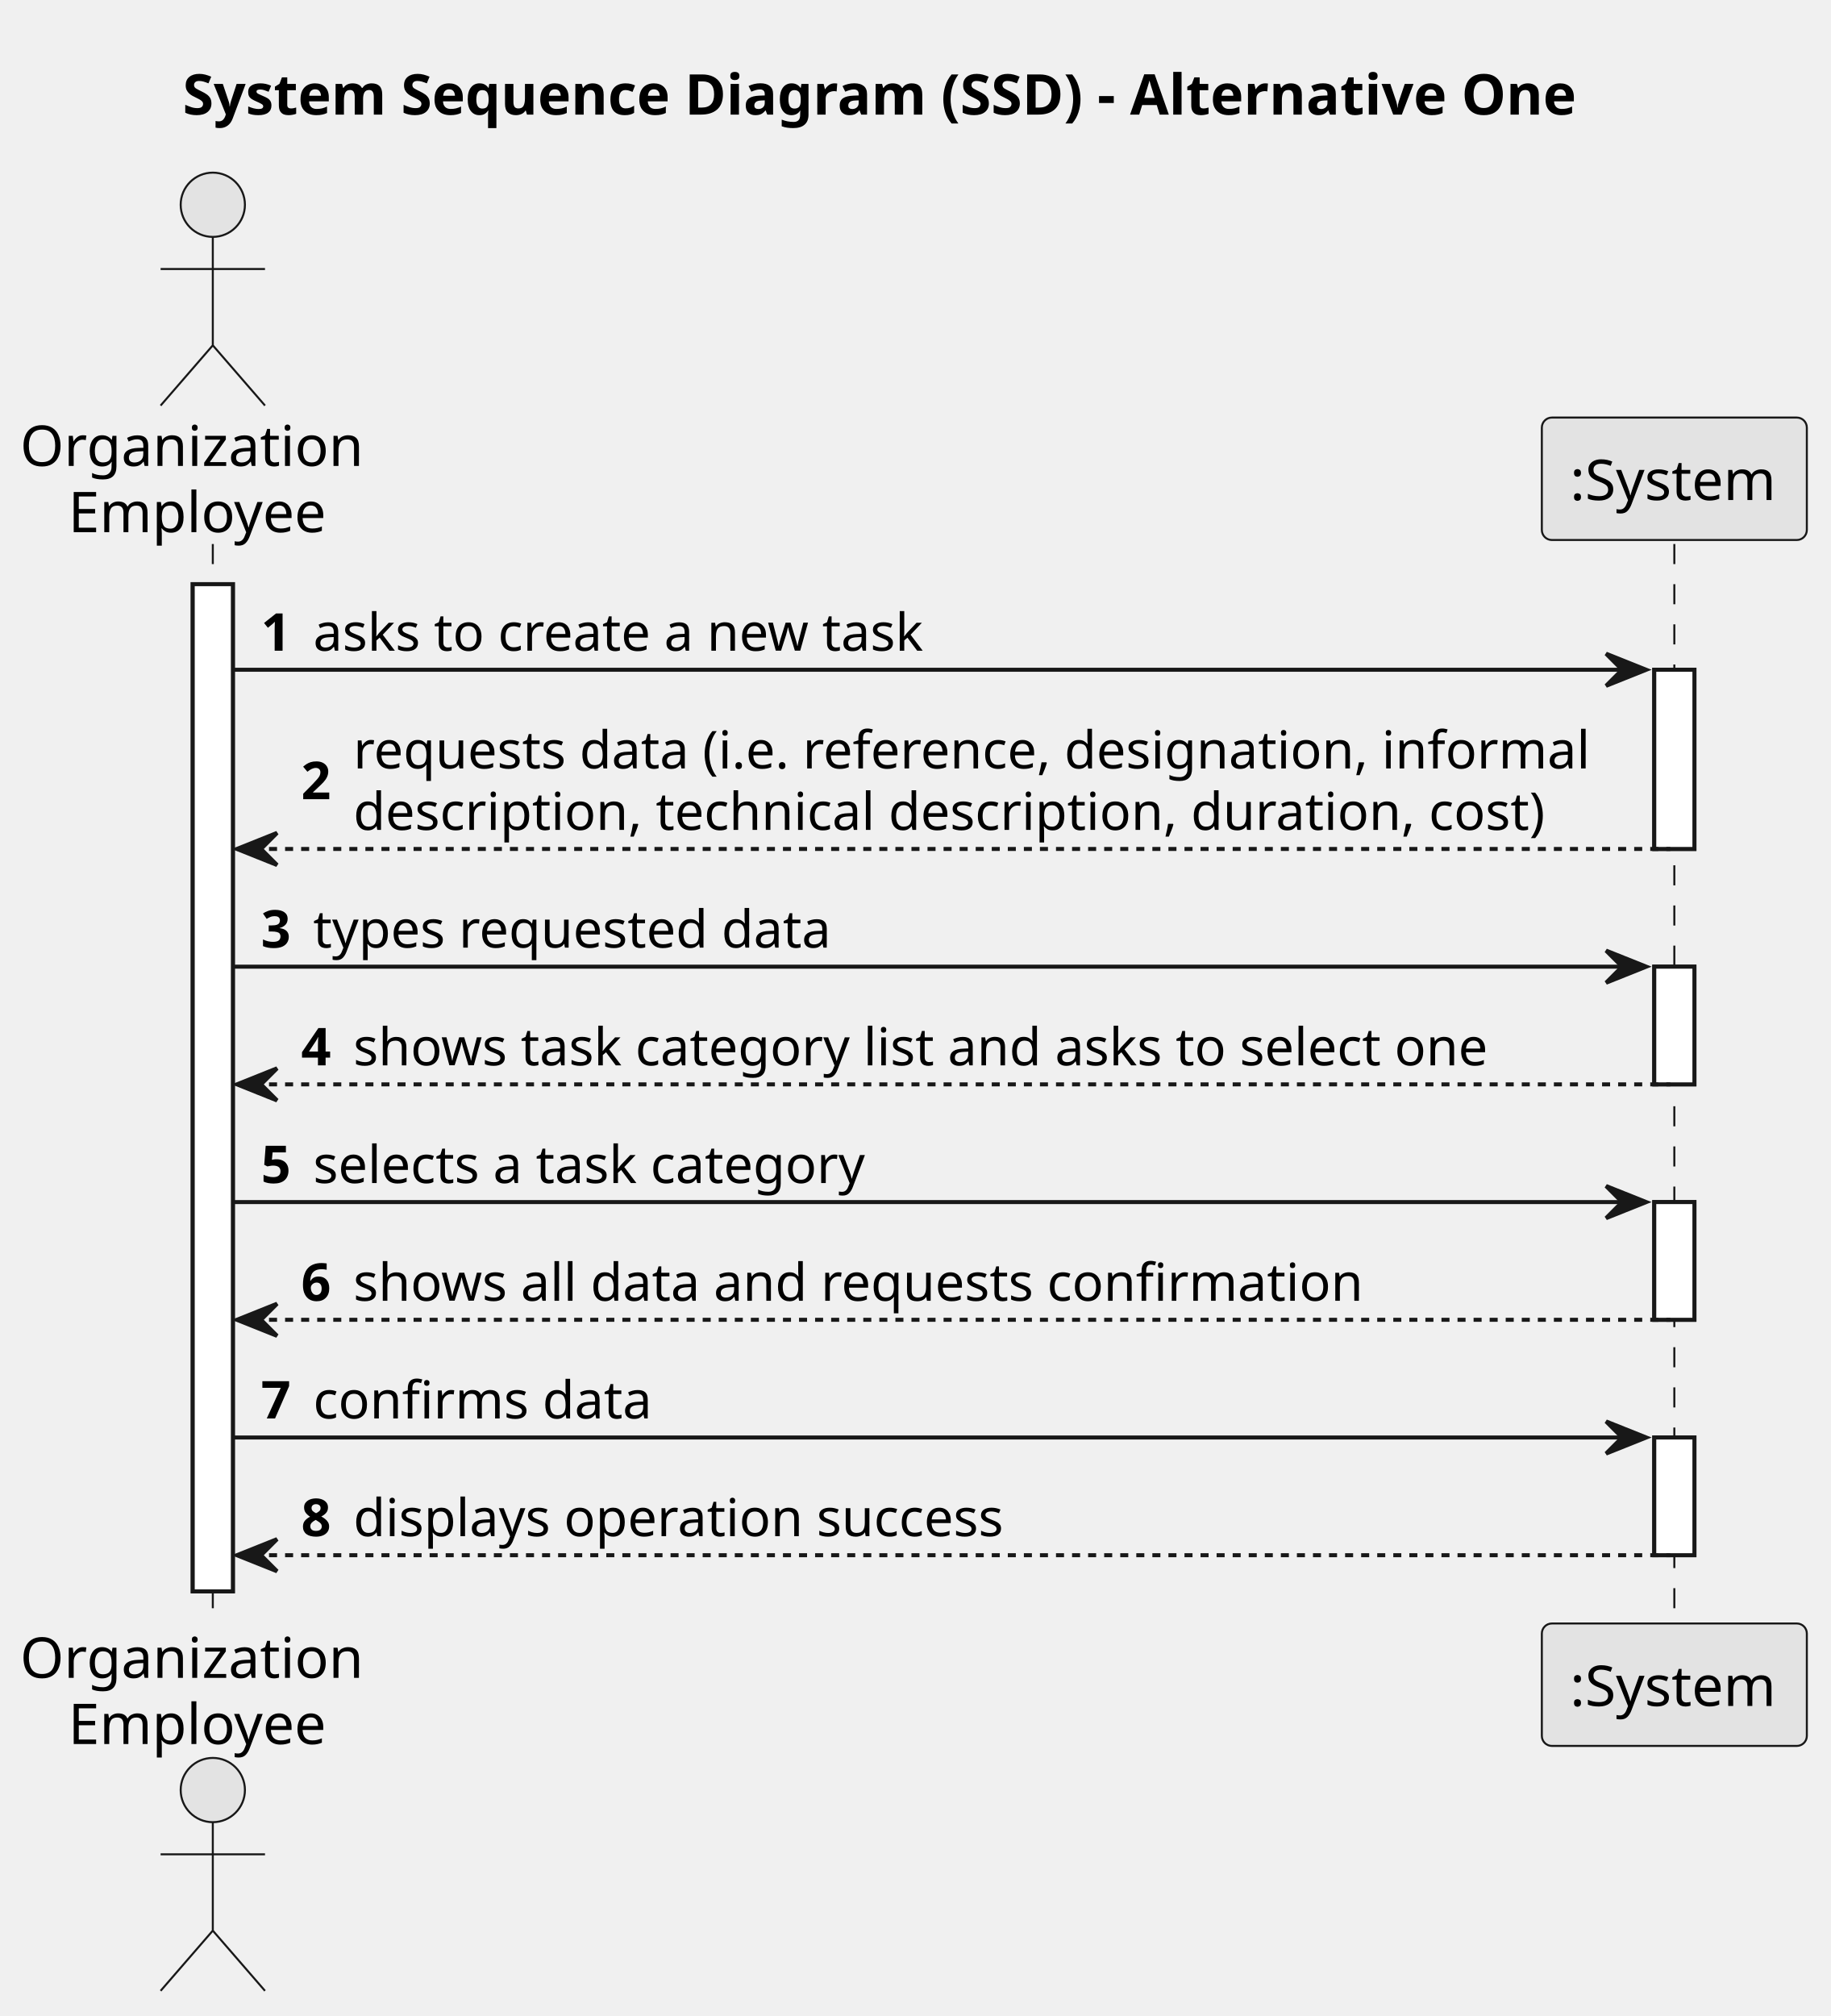
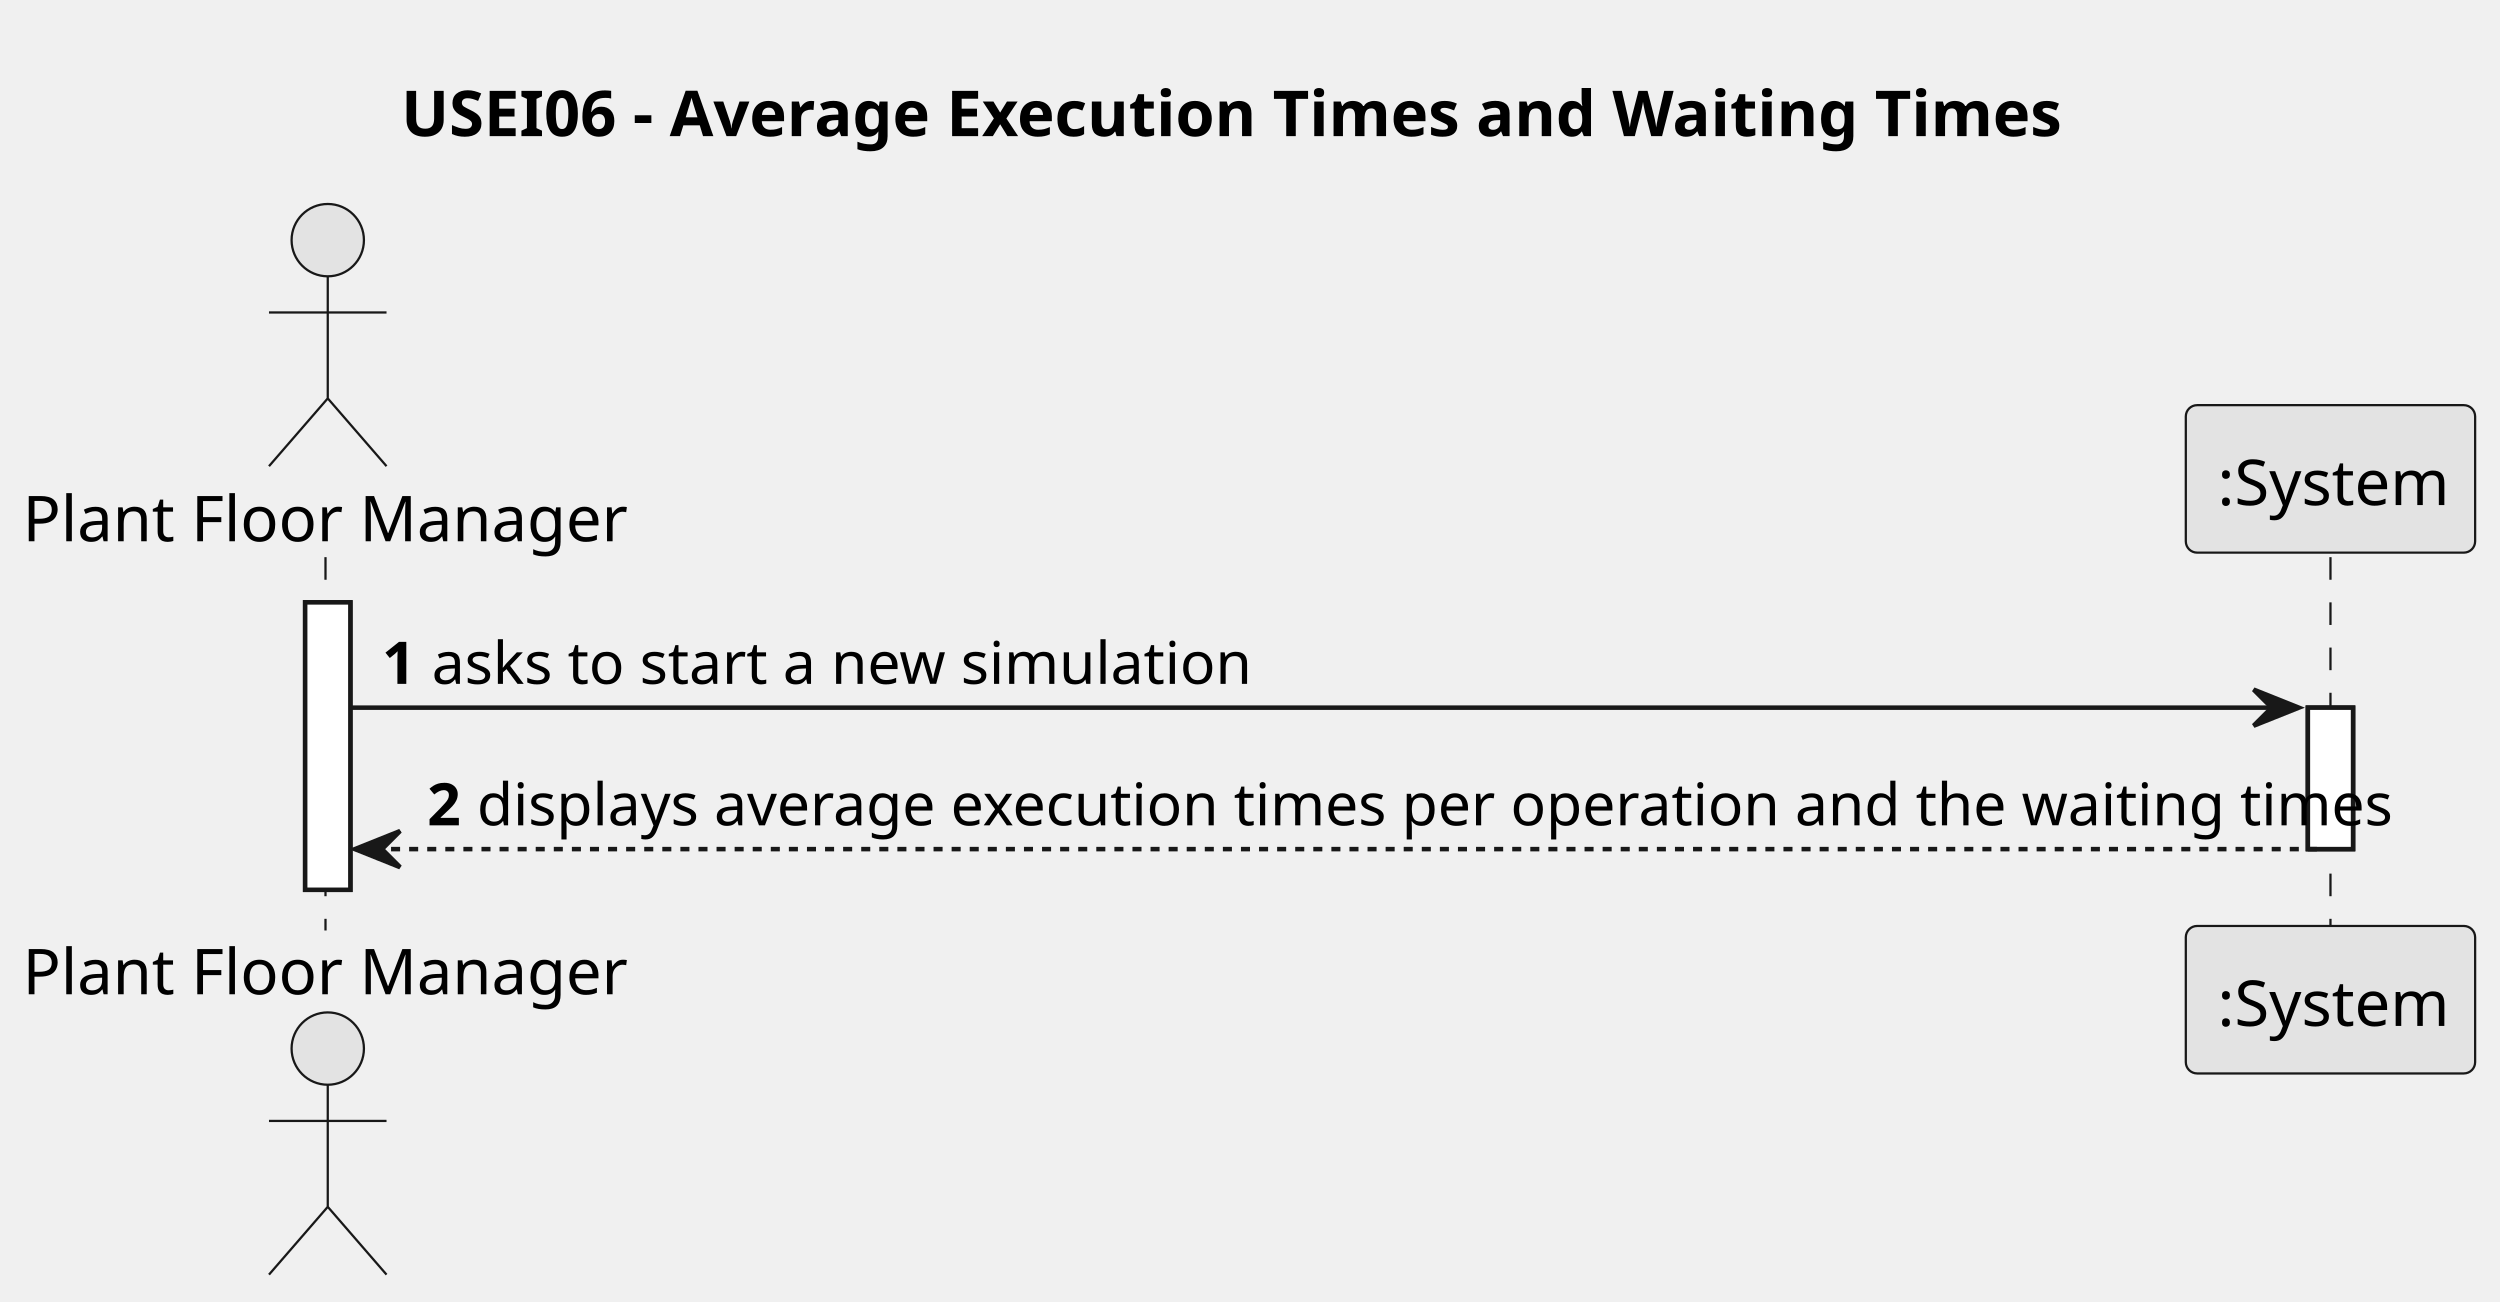
- <svg xmlns="http://www.w3.org/2000/svg" contentStyleType="text/css" height="502px" preserveAspectRatio="none" style="width:456px;height:502px;background:#FFFFFF;" version="1.1" viewBox="0 0 456 502" width="456px" zoomAndPan="magnify">
+ <svg xmlns="http://www.w3.org/2000/svg" contentStyleType="text/css" height="288px" preserveAspectRatio="none" style="width:553px;height:288px;background:#FFFFFF;" version="1.1" viewBox="0 0 553 288" width="553px" zoomAndPan="magnify">
  <defs />
  <g>
-     <text fill="#000000" font-family="sans-serif" font-size="14" font-weight="bold" lengthAdjust="spacing" textLength="363" x="45.5" y="28.535">System Sequence Diagram (SSD) - Alternative One</text>
-     <rect fill="#FFFFFF" height="250.795" style="stroke:#181818;stroke-width:1.0;" width="10" x="48" y="145.465" />
-     <rect fill="#FFFFFF" height="44.621" style="stroke:#181818;stroke-width:1.0;" width="10" x="412" y="166.775" />
-     <rect fill="#FFFFFF" height="29.311" style="stroke:#181818;stroke-width:1.0;" width="10" x="412" y="240.707" />
-     <rect fill="#FFFFFF" height="29.311" style="stroke:#181818;stroke-width:1.0;" width="10" x="412" y="299.328" />
-     <rect fill="#FFFFFF" height="29.311" style="stroke:#181818;stroke-width:1.0;" width="10" x="412" y="357.949" />
-     <line style="stroke:#181818;stroke-width:0.5;stroke-dasharray:5.0,5.0;" x1="53" x2="53" y1="135.465" y2="405.26" />
-     <line style="stroke:#181818;stroke-width:0.5;stroke-dasharray:5.0,5.0;" x1="417" x2="417" y1="135.465" y2="405.26" />
-     <text fill="#000000" font-family="sans-serif" font-size="14" lengthAdjust="spacing" textLength="90" x="5" y="116.023">Organization</text>
-     <text fill="#000000" font-family="sans-serif" font-size="14" lengthAdjust="spacing" textLength="66" x="17" y="132.512">Employee</text>
-     <ellipse cx="53" cy="50.988" fill="#E3E3E3" rx="8" ry="8" style="stroke:#181818;stroke-width:0.5;" />
-     <path d="M53,58.988 L53,85.988 M40,66.988 L66,66.988 M53,85.988 L40,100.988 M53,85.988 L66,100.988 " fill="none" style="stroke:#181818;stroke-width:0.5;" />
-     <text fill="#000000" font-family="sans-serif" font-size="14" lengthAdjust="spacing" textLength="90" x="5" y="417.795">Organization</text>
-     <text fill="#000000" font-family="sans-serif" font-size="14" lengthAdjust="spacing" textLength="66" x="17" y="434.283">Employee</text>
-     <ellipse cx="53" cy="445.736" fill="#E3E3E3" rx="8" ry="8" style="stroke:#181818;stroke-width:0.5;" />
-     <path d="M53,453.736 L53,480.736 M40,461.736 L66,461.736 M53,480.736 L40,495.736 M53,480.736 L66,495.736 " fill="none" style="stroke:#181818;stroke-width:0.5;" />
-     <rect fill="#E3E3E3" height="30.488" rx="2.5" ry="2.5" style="stroke:#181818;stroke-width:0.5;" width="66" x="384" y="103.977" />
-     <text fill="#000000" font-family="sans-serif" font-size="14" lengthAdjust="spacing" textLength="52" x="391" y="124.512">:System</text>
-     <rect fill="#E3E3E3" height="30.488" rx="2.5" ry="2.5" style="stroke:#181818;stroke-width:0.5;" width="66" x="384" y="404.26" />
-     <text fill="#000000" font-family="sans-serif" font-size="14" lengthAdjust="spacing" textLength="52" x="391" y="424.795">:System</text>
-     <rect fill="#FFFFFF" height="250.795" style="stroke:#181818;stroke-width:1.0;" width="10" x="48" y="145.465" />
-     <rect fill="#FFFFFF" height="44.621" style="stroke:#181818;stroke-width:1.0;" width="10" x="412" y="166.775" />
-     <rect fill="#FFFFFF" height="29.311" style="stroke:#181818;stroke-width:1.0;" width="10" x="412" y="240.707" />
-     <rect fill="#FFFFFF" height="29.311" style="stroke:#181818;stroke-width:1.0;" width="10" x="412" y="299.328" />
-     <rect fill="#FFFFFF" height="29.311" style="stroke:#181818;stroke-width:1.0;" width="10" x="412" y="357.949" />
-     <polygon fill="#181818" points="400,162.775,410,166.775,400,170.775,404,166.775" style="stroke:#181818;stroke-width:1.0;" />
-     <line style="stroke:#181818;stroke-width:1.0;" x1="58" x2="406" y1="166.775" y2="166.775" />
-     <text fill="#000000" font-family="sans-serif" font-size="13" font-weight="bold" lengthAdjust="spacing" textLength="9" x="65" y="162.033">1</text>
-     <text fill="#000000" font-family="sans-serif" font-size="13" lengthAdjust="spacing" textLength="159" x="78" y="162.033">asks to create a new task</text>
-     <polygon fill="#181818" points="69,207.397,59,211.397,69,215.397,65,211.397" style="stroke:#181818;stroke-width:1.0;" />
-     <line style="stroke:#181818;stroke-width:1.0;stroke-dasharray:2.0,2.0;" x1="63" x2="416" y1="211.397" y2="211.397" />
-     <text fill="#000000" font-family="sans-serif" font-size="13" font-weight="bold" lengthAdjust="spacing" textLength="9" x="75" y="198.999">2</text>
-     <text fill="#000000" font-family="sans-serif" font-size="13" lengthAdjust="spacing" textLength="317" x="88" y="191.344">requests data (i.e. reference, designation, informal</text>
-     <text fill="#000000" font-family="sans-serif" font-size="13" lengthAdjust="spacing" textLength="311" x="88" y="206.654">description, technical description, duration, cost)</text>
-     <polygon fill="#181818" points="400,236.707,410,240.707,400,244.707,404,240.707" style="stroke:#181818;stroke-width:1.0;" />
-     <line style="stroke:#181818;stroke-width:1.0;" x1="58" x2="406" y1="240.707" y2="240.707" />
-     <text fill="#000000" font-family="sans-serif" font-size="13" font-weight="bold" lengthAdjust="spacing" textLength="9" x="65" y="235.965">3</text>
-     <text fill="#000000" font-family="sans-serif" font-size="13" lengthAdjust="spacing" textLength="131" x="78" y="235.965">types requested data</text>
-     <polygon fill="#181818" points="69,266.018,59,270.018,69,274.018,65,270.018" style="stroke:#181818;stroke-width:1.0;" />
-     <line style="stroke:#181818;stroke-width:1.0;stroke-dasharray:2.0,2.0;" x1="63" x2="416" y1="270.018" y2="270.018" />
-     <text fill="#000000" font-family="sans-serif" font-size="13" font-weight="bold" lengthAdjust="spacing" textLength="9" x="75" y="265.275">4</text>
-     <text fill="#000000" font-family="sans-serif" font-size="13" lengthAdjust="spacing" textLength="298" x="88" y="265.275">shows task category list and asks to select one</text>
-     <polygon fill="#181818" points="400,295.328,410,299.328,400,303.328,404,299.328" style="stroke:#181818;stroke-width:1.0;" />
-     <line style="stroke:#181818;stroke-width:1.0;" x1="58" x2="406" y1="299.328" y2="299.328" />
-     <text fill="#000000" font-family="sans-serif" font-size="13" font-weight="bold" lengthAdjust="spacing" textLength="9" x="65" y="294.586">5</text>
-     <text fill="#000000" font-family="sans-serif" font-size="13" lengthAdjust="spacing" textLength="144" x="78" y="294.586">selects a task category</text>
-     <polygon fill="#181818" points="69,324.639,59,328.639,69,332.639,65,328.639" style="stroke:#181818;stroke-width:1.0;" />
-     <line style="stroke:#181818;stroke-width:1.0;stroke-dasharray:2.0,2.0;" x1="63" x2="416" y1="328.639" y2="328.639" />
-     <text fill="#000000" font-family="sans-serif" font-size="13" font-weight="bold" lengthAdjust="spacing" textLength="9" x="75" y="323.897">6</text>
-     <text fill="#000000" font-family="sans-serif" font-size="13" lengthAdjust="spacing" textLength="260" x="88" y="323.897">shows all data and requests confirmation</text>
-     <polygon fill="#181818" points="400,353.949,410,357.949,400,361.949,404,357.949" style="stroke:#181818;stroke-width:1.0;" />
-     <line style="stroke:#181818;stroke-width:1.0;" x1="58" x2="406" y1="357.949" y2="357.949" />
-     <text fill="#000000" font-family="sans-serif" font-size="13" font-weight="bold" lengthAdjust="spacing" textLength="9" x="65" y="353.207">7</text>
-     <text fill="#000000" font-family="sans-serif" font-size="13" lengthAdjust="spacing" textLength="87" x="78" y="353.207">confirms data</text>
-     <polygon fill="#181818" points="69,383.26,59,387.26,69,391.26,65,387.26" style="stroke:#181818;stroke-width:1.0;" />
-     <line style="stroke:#181818;stroke-width:1.0;stroke-dasharray:2.0,2.0;" x1="63" x2="416" y1="387.26" y2="387.26" />
-     <text fill="#000000" font-family="sans-serif" font-size="13" font-weight="bold" lengthAdjust="spacing" textLength="9" x="75" y="382.518">8</text>
-     <text fill="#000000" font-family="sans-serif" font-size="13" lengthAdjust="spacing" textLength="170" x="88" y="382.518">displays operation success</text>
+     <text fill="#000000" font-family="sans-serif" font-size="14" font-weight="bold" lengthAdjust="spacing" textLength="374" x="88.75" y="30.107">USEI06 -  Average Execution Times and Waiting Times</text>
+     <rect fill="#FFFFFF" height="63.582" style="stroke:#181818;stroke-width:1.0;" width="10" x="67.5" y="133.242" />
+     <rect fill="#FFFFFF" height="31.291" style="stroke:#181818;stroke-width:1.0;" width="10" x="510.5" y="156.533" />
+     <line style="stroke:#181818;stroke-width:0.5;stroke-dasharray:5.0,5.0;" x1="72" x2="72" y1="123.242" y2="205.824" />
+     <line style="stroke:#181818;stroke-width:0.5;stroke-dasharray:5.0,5.0;" x1="515.5" x2="515.5" y1="123.242" y2="205.824" />
+     <text fill="#000000" font-family="sans-serif" font-size="14" lengthAdjust="spacing" textLength="129" x="5" y="119.728">Plant Floor Manager</text>
+     <ellipse cx="72.5" cy="53.121" fill="#E3E3E3" rx="8" ry="8" style="stroke:#181818;stroke-width:0.5;" />
+     <path d="M72.5,61.121 L72.5,88.121 M59.5,69.121 L85.5,69.121 M72.5,88.121 L59.5,103.121 M72.5,88.121 L85.5,103.121 " fill="none" style="stroke:#181818;stroke-width:0.5;" />
+     <text fill="#000000" font-family="sans-serif" font-size="14" lengthAdjust="spacing" textLength="129" x="5" y="219.932">Plant Floor Manager</text>
+     <ellipse cx="72.5" cy="231.945" fill="#E3E3E3" rx="8" ry="8" style="stroke:#181818;stroke-width:0.5;" />
+     <path d="M72.5,239.945 L72.5,266.945 M59.5,247.945 L85.5,247.945 M72.5,266.945 L59.5,281.945 M72.5,266.945 L85.5,281.945 " fill="none" style="stroke:#181818;stroke-width:0.5;" />
+     <rect fill="#E3E3E3" height="32.621" rx="2.5" ry="2.5" style="stroke:#181818;stroke-width:0.5;" width="64" x="483.5" y="89.621" />
+     <text fill="#000000" font-family="sans-serif" font-size="14" lengthAdjust="spacing" textLength="50" x="490.5" y="111.728">:System</text>
+     <rect fill="#E3E3E3" height="32.621" rx="2.5" ry="2.5" style="stroke:#181818;stroke-width:0.5;" width="64" x="483.5" y="204.824" />
+     <text fill="#000000" font-family="sans-serif" font-size="14" lengthAdjust="spacing" textLength="50" x="490.5" y="226.932">:System</text>
+     <rect fill="#FFFFFF" height="63.582" style="stroke:#181818;stroke-width:1.0;" width="10" x="67.5" y="133.242" />
+     <rect fill="#FFFFFF" height="31.291" style="stroke:#181818;stroke-width:1.0;" width="10" x="510.5" y="156.533" />
+     <polygon fill="#181818" points="498.5,152.533,508.5,156.533,498.5,160.533,502.5,156.533" style="stroke:#181818;stroke-width:1.0;" />
+     <line style="stroke:#181818;stroke-width:1.0;" x1="77.5" x2="504.5" y1="156.533" y2="156.533" />
+     <text fill="#000000" font-family="sans-serif" font-size="13" font-weight="bold" lengthAdjust="spacing" textLength="7" x="84.5" y="151.27">1</text>
+     <text fill="#000000" font-family="sans-serif" font-size="13" lengthAdjust="spacing" textLength="174" x="95.5" y="151.27">asks to start a new simulation</text>
+     <polygon fill="#181818" points="88.5,183.824,78.5,187.824,88.5,191.824,84.5,187.824" style="stroke:#181818;stroke-width:1.0;" />
+     <line style="stroke:#181818;stroke-width:1.0;stroke-dasharray:2.0,2.0;" x1="82.5" x2="514.5" y1="187.824" y2="187.824" />
+     <text fill="#000000" font-family="sans-serif" font-size="13" font-weight="bold" lengthAdjust="spacing" textLength="7" x="94.5" y="182.561">2</text>
+     <text fill="#000000" font-family="sans-serif" font-size="13" lengthAdjust="spacing" textLength="398" x="105.5" y="182.561">displays average execution times per operation and the waiting times</text>
  </g>
</svg>
